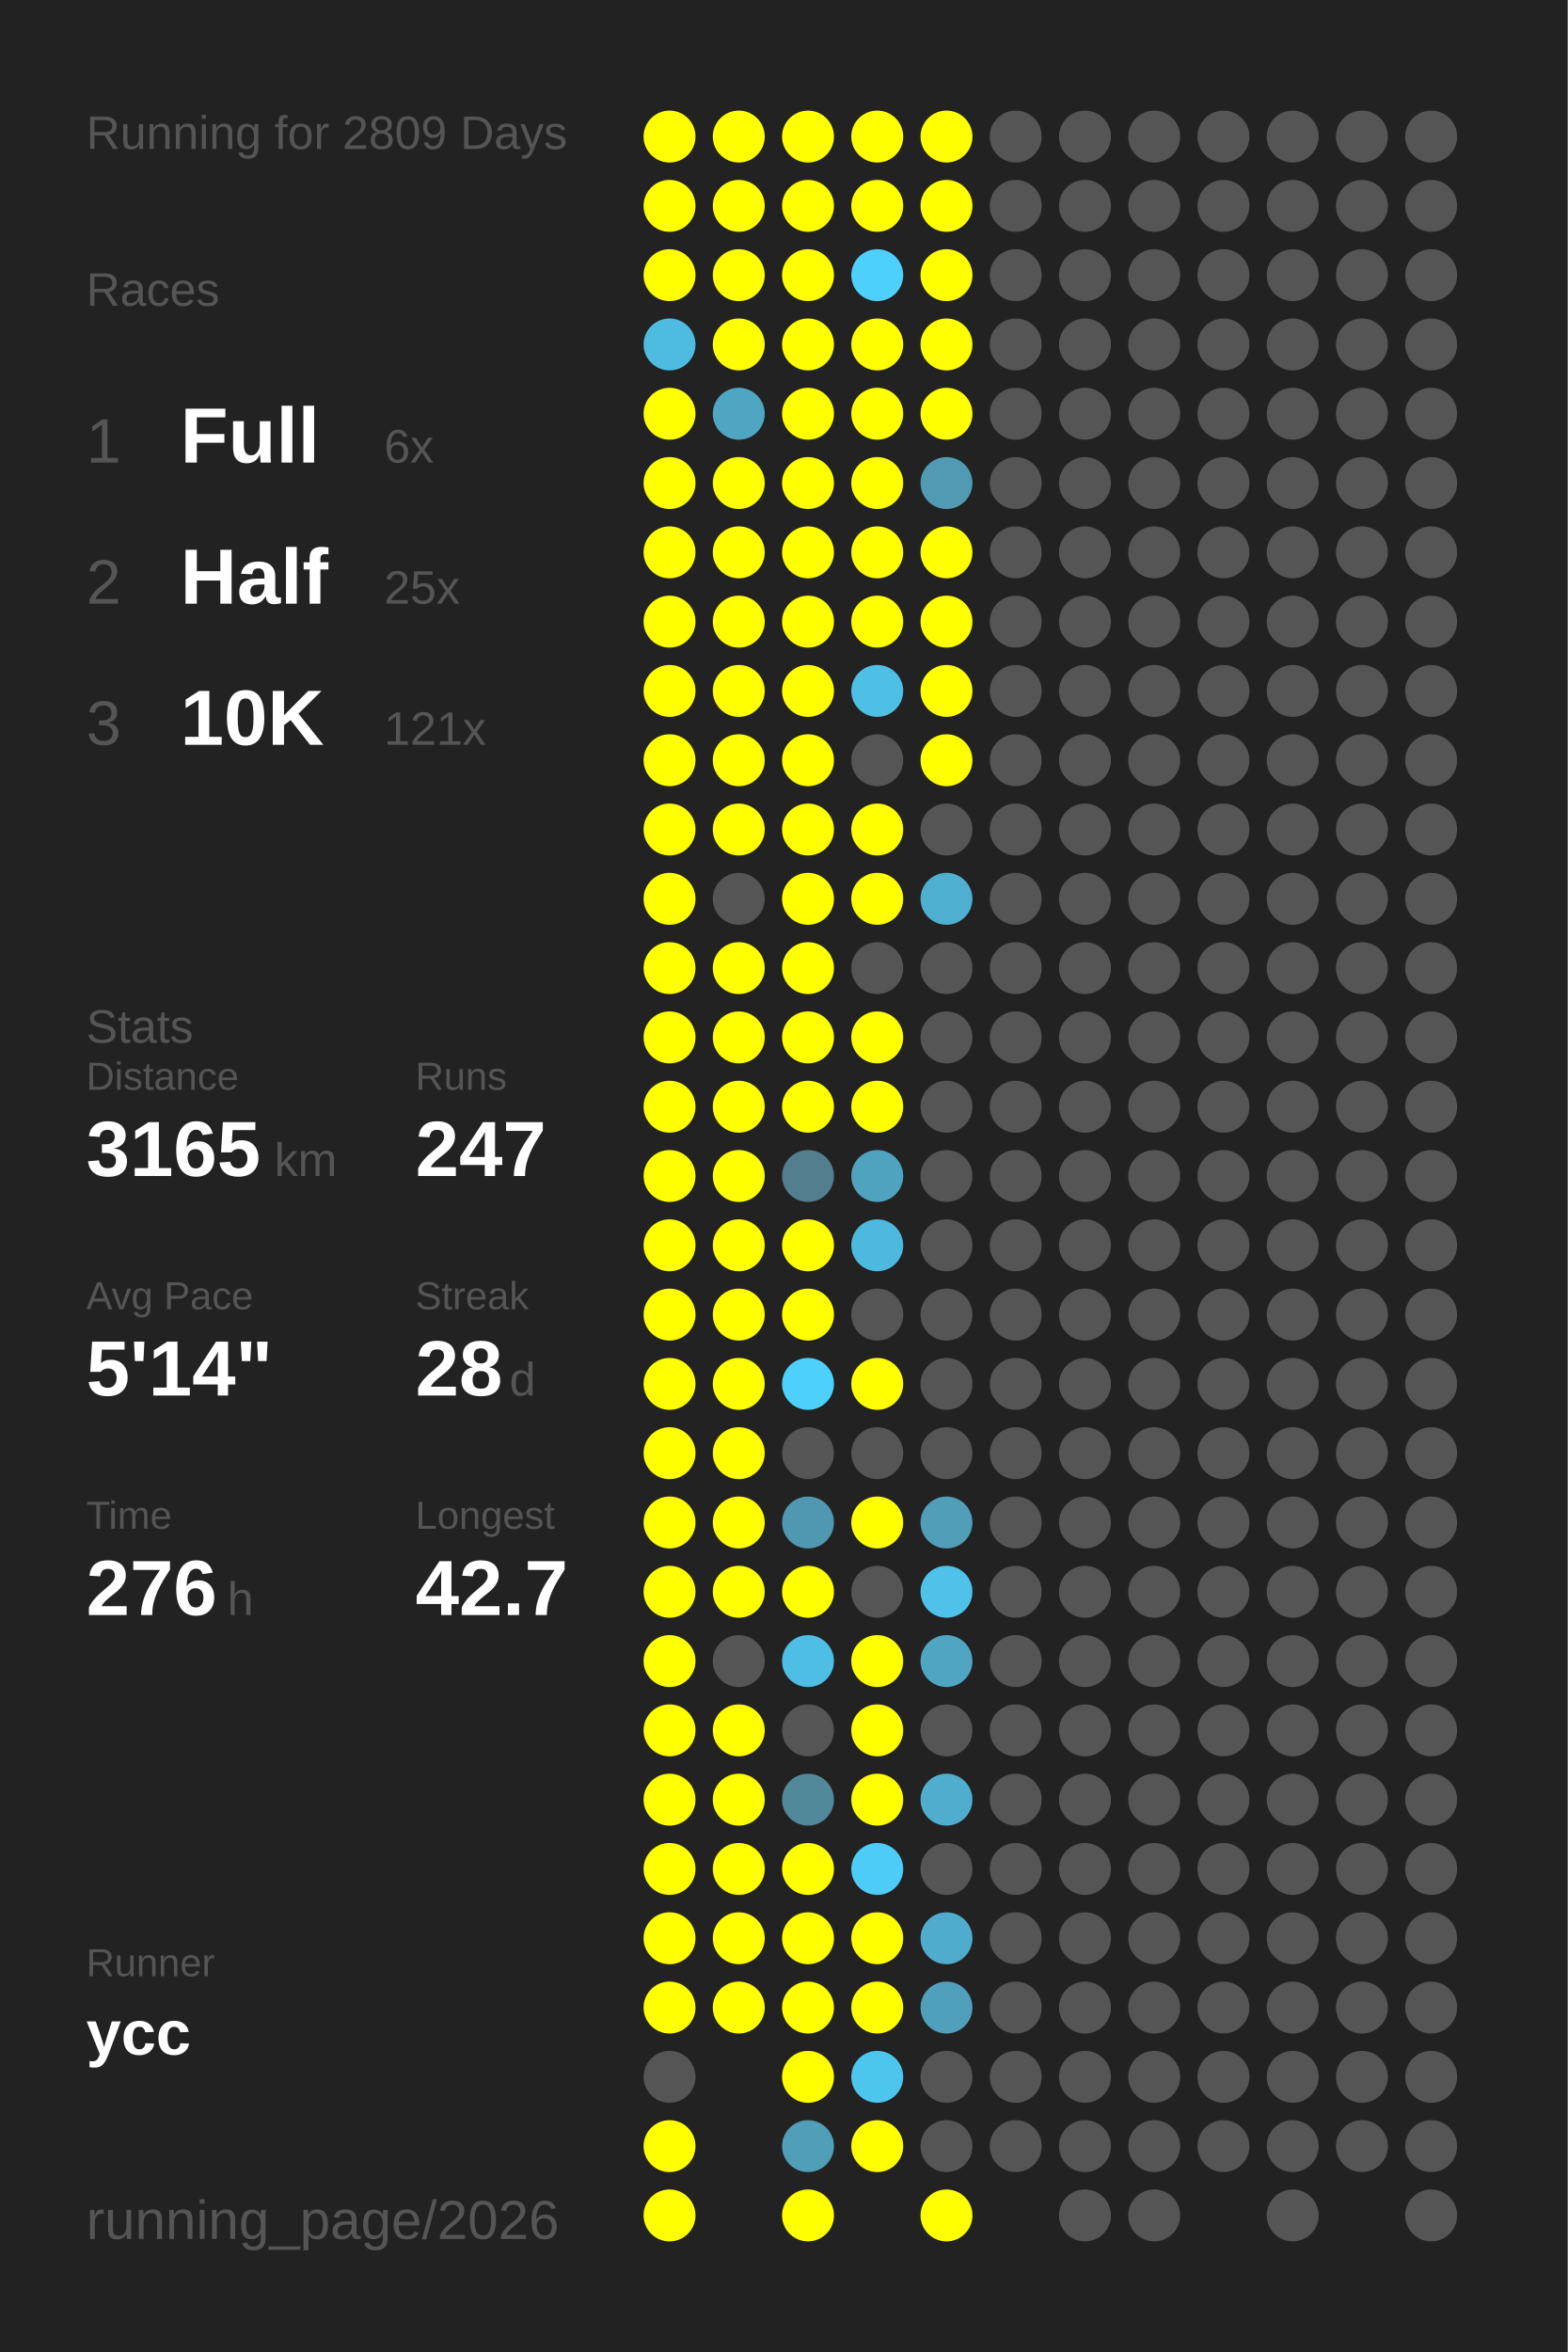
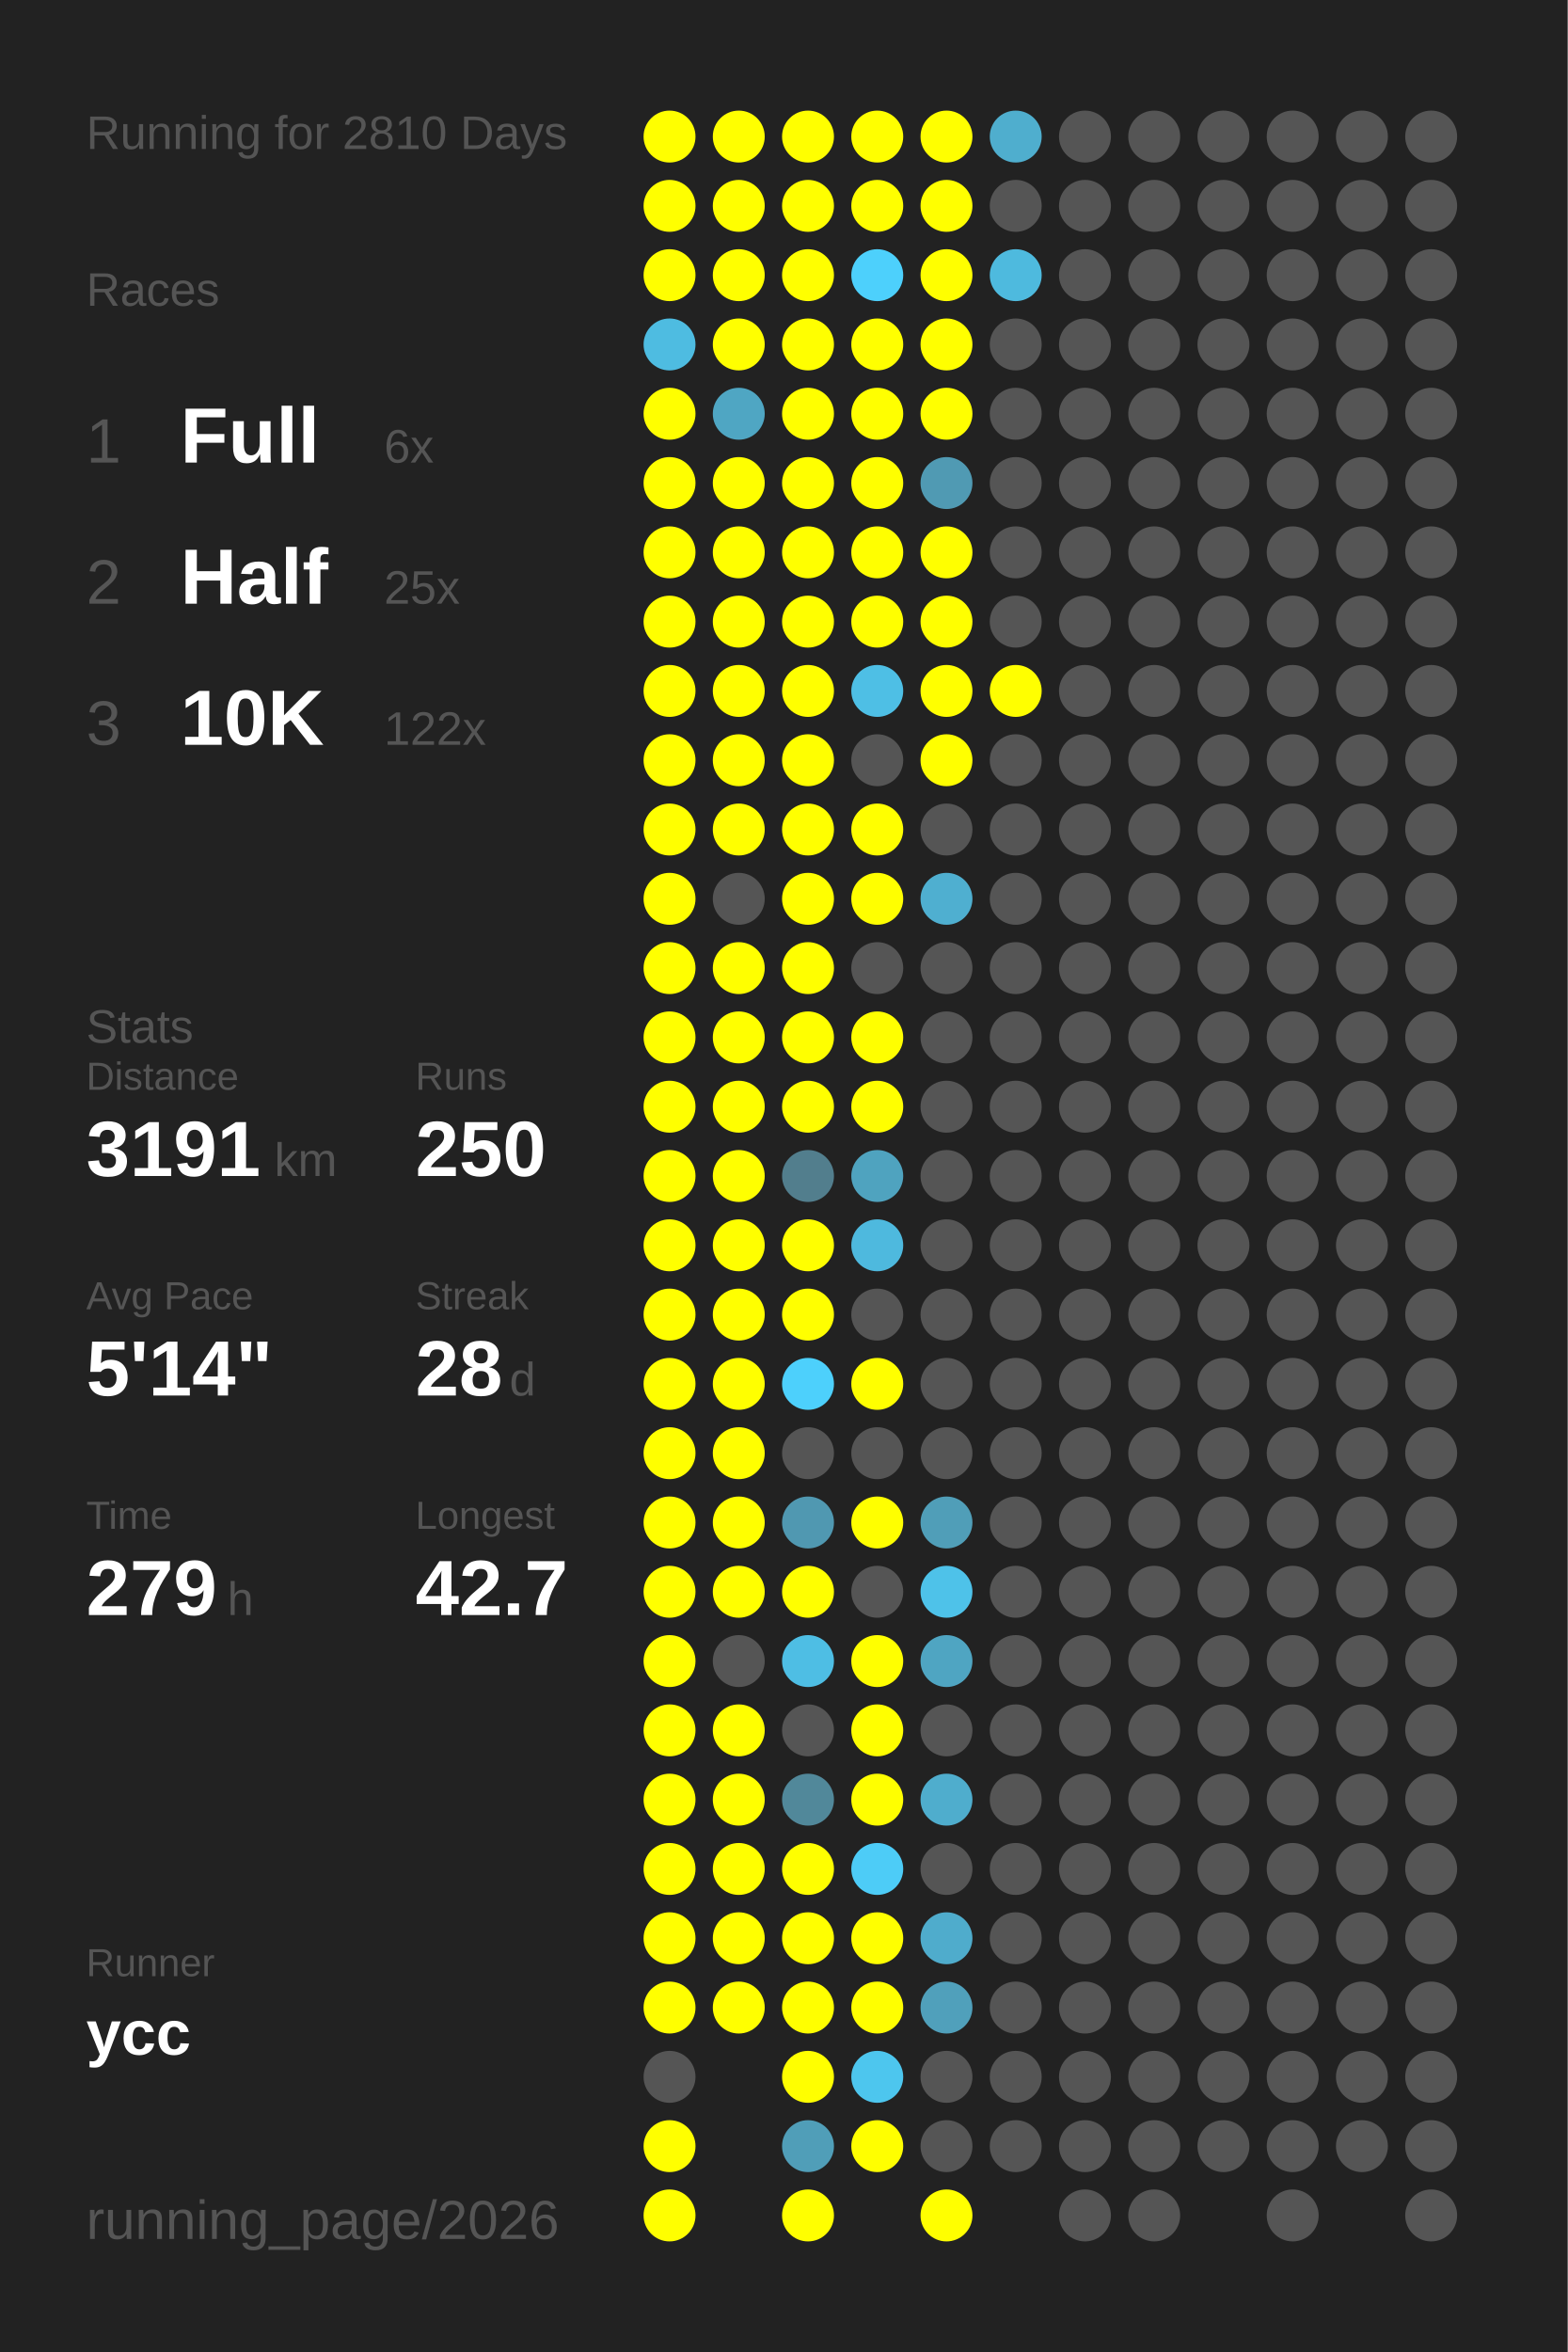
<svg xmlns="http://www.w3.org/2000/svg" baseProfile="full" height="300mm" version="1.1" viewBox="0,0,200,300" width="200mm">
  <defs />
  <rect fill="#222222" height="300" width="200" x="0" y="0" />
-   <text fill="#555555" style="font-size:6px; font-family:Arial;" x="11" y="19">Running for 2809 Days</text>
+   <text fill="#555555" style="font-size:6px; font-family:Arial;" x="11" y="19">Running for 2810 Days</text>
  <text fill="#555555" style="font-size:6px; font-family:Arial;" x="11" y="39">Races</text>
  <text fill="#555555" style="font-size:8px; font-family:Arial;" x="11" y="59">1</text>
  <text fill="#FFFFFF" style="font-size:10px; font-family:Arial; font-weight:bold;" x="23" y="59">Full</text>
  <text fill="#555555" style="font-size:6px; font-family:Arial;" x="49" y="59">6x</text>
  <text fill="#555555" style="font-size:8px; font-family:Arial;" x="11" y="77">2</text>
  <text fill="#FFFFFF" style="font-size:10px; font-family:Arial; font-weight:bold;" x="23" y="77">Half</text>
  <text fill="#555555" style="font-size:6px; font-family:Arial;" x="49" y="77">25x</text>
  <text fill="#555555" style="font-size:8px; font-family:Arial;" x="11" y="95">3</text>
  <text fill="#FFFFFF" style="font-size:10px; font-family:Arial; font-weight:bold;" x="23" y="95">10K</text>
-   <text fill="#555555" style="font-size:6px; font-family:Arial;" x="49" y="95">121x</text>
+   <text fill="#555555" style="font-size:6px; font-family:Arial;" x="49" y="95">122x</text>
  <text fill="#555555" style="font-size:6px; font-family:Arial;" x="11" y="133">Stats</text>
  <text fill="#555555" style="font-size:5px; font-family:Arial;" x="11" y="139">Distance</text>
-   <text fill="#FFFFFF" style="font-size:10px; font-family:Arial; font-weight:bold;" x="11" y="150">3165</text>
+   <text fill="#FFFFFF" style="font-size:10px; font-family:Arial; font-weight:bold;" x="11" y="150">3191</text>
  <text fill="#555555" style="font-size:6px; font-family:Arial;" x="35" y="150">km</text>
  <text fill="#555555" style="font-size:5px; font-family:Arial;" x="53" y="139">Runs</text>
-   <text fill="#FFFFFF" style="font-size:10px; font-family:Arial; font-weight:bold;" x="53" y="150">247</text>
+   <text fill="#FFFFFF" style="font-size:10px; font-family:Arial; font-weight:bold;" x="53" y="150">250</text>
  <text fill="#555555" style="font-size:5px; font-family:Arial;" x="11" y="167">Avg Pace</text>
  <text fill="#FFFFFF" style="font-size:10px; font-family:Arial; font-weight:bold;" x="11" y="178">5'14"</text>
  <text fill="#555555" style="font-size:5px; font-family:Arial;" x="53" y="167">Streak</text>
  <text fill="#FFFFFF" style="font-size:10px; font-family:Arial; font-weight:bold;" x="53" y="178">28</text>
  <text fill="#555555" style="font-size:6px; font-family:Arial;" x="65" y="178">d</text>
  <text fill="#555555" style="font-size:5px; font-family:Arial;" x="11" y="195">Time</text>
-   <text fill="#FFFFFF" style="font-size:10px; font-family:Arial; font-weight:bold;" x="11" y="206">276</text>
+   <text fill="#FFFFFF" style="font-size:10px; font-family:Arial; font-weight:bold;" x="11" y="206">279</text>
  <text fill="#555555" style="font-size:6px; font-family:Arial;" x="29" y="206">h</text>
  <text fill="#555555" style="font-size:5px; font-family:Arial;" x="53" y="195">Longest</text>
  <text fill="#FFFFFF" style="font-size:10px; font-family:Arial; font-weight:bold;" x="53" y="206">42.7</text>
  <text fill="#555555" style="font-size:5px; font-family:Arial;" x="11" y="252.065">Runner</text>
  <text fill="#FFFFFF" style="font-size:8px; font-family:Arial; font-weight:bold;" x="11" y="262.065">ycc</text>
  <text fill="#555555" style="font-size:7px; font-family:Arial;" x="11" y="285.581">running_page/2026</text>
  <circle cx="85.417" cy="17.419" fill="#FFFF00" r="3.312" />
  <circle cx="85.417" cy="26.258" fill="#FFFF00" r="3.312" />
  <circle cx="85.417" cy="35.097" fill="#FFFF00" r="3.312" />
  <circle cx="85.417" cy="43.935" fill="#4ebce1" r="3.312" />
  <circle cx="85.417" cy="52.774" fill="#FFFF00" r="3.312" />
  <circle cx="85.417" cy="61.613" fill="#FFFF00" r="3.312" />
  <circle cx="85.417" cy="70.452" fill="#FFFF00" r="3.312" />
  <circle cx="85.417" cy="79.29" fill="#FFFF00" r="3.312" />
  <circle cx="85.417" cy="88.129" fill="#FFFF00" r="3.312" />
  <circle cx="85.417" cy="96.968" fill="#FFFF00" r="3.312" />
  <circle cx="85.417" cy="105.806" fill="#FFFF00" r="3.312" />
  <circle cx="85.417" cy="114.645" fill="#FFFF00" r="3.312" />
  <circle cx="85.417" cy="123.484" fill="#FFFF00" r="3.312" />
  <circle cx="85.417" cy="132.323" fill="#FFFF00" r="3.312" />
  <circle cx="85.417" cy="141.161" fill="#FFFF00" r="3.312" />
  <circle cx="85.417" cy="150" fill="#FFFF00" r="3.312" />
  <circle cx="85.417" cy="158.839" fill="#FFFF00" r="3.312" />
  <circle cx="85.417" cy="167.677" fill="#FFFF00" r="3.312" />
  <circle cx="85.417" cy="176.516" fill="#FFFF00" r="3.312" />
  <circle cx="85.417" cy="185.355" fill="#FFFF00" r="3.312" />
  <circle cx="85.417" cy="194.194" fill="#FFFF00" r="3.312" />
  <circle cx="85.417" cy="203.032" fill="#FFFF00" r="3.312" />
  <circle cx="85.417" cy="211.871" fill="#FFFF00" r="3.312" />
  <circle cx="85.417" cy="220.71" fill="#FFFF00" r="3.312" />
  <circle cx="85.417" cy="229.548" fill="#FFFF00" r="3.312" />
  <circle cx="85.417" cy="238.387" fill="#FFFF00" r="3.312" />
  <circle cx="85.417" cy="247.226" fill="#FFFF00" r="3.312" />
  <circle cx="85.417" cy="256.065" fill="#FFFF00" r="3.312" />
  <circle cx="85.417" cy="264.903" fill="#555555" r="3.312" />
  <circle cx="85.417" cy="273.742" fill="#FFFF00" r="3.312" />
  <circle cx="85.417" cy="282.581" fill="#FFFF00" r="3.312" />
  <circle cx="94.25" cy="17.419" fill="#FFFF00" r="3.312" />
  <circle cx="94.25" cy="26.258" fill="#FFFF00" r="3.312" />
  <circle cx="94.25" cy="35.097" fill="#FFFF00" r="3.312" />
  <circle cx="94.25" cy="43.935" fill="#FFFF00" r="3.312" />
  <circle cx="94.25" cy="52.774" fill="#4fa6c3" r="3.312" />
  <circle cx="94.25" cy="61.613" fill="#FFFF00" r="3.312" />
  <circle cx="94.25" cy="70.452" fill="#FFFF00" r="3.312" />
  <circle cx="94.25" cy="79.29" fill="#FFFF00" r="3.312" />
  <circle cx="94.25" cy="88.129" fill="#FFFF00" r="3.312" />
  <circle cx="94.25" cy="96.968" fill="#FFFF00" r="3.312" />
  <circle cx="94.25" cy="105.806" fill="#FFFF00" r="3.312" />
  <circle cx="94.25" cy="114.645" fill="#555555" r="3.312" />
  <circle cx="94.25" cy="123.484" fill="#FFFF00" r="3.312" />
  <circle cx="94.25" cy="132.323" fill="#FFFF00" r="3.312" />
  <circle cx="94.25" cy="141.161" fill="#FFFF00" r="3.312" />
  <circle cx="94.25" cy="150" fill="#FFFF00" r="3.312" />
  <circle cx="94.25" cy="158.839" fill="#FFFF00" r="3.312" />
  <circle cx="94.25" cy="167.677" fill="#FFFF00" r="3.312" />
  <circle cx="94.25" cy="176.516" fill="#FFFF00" r="3.312" />
  <circle cx="94.25" cy="185.355" fill="#FFFF00" r="3.312" />
  <circle cx="94.25" cy="194.194" fill="#FFFF00" r="3.312" />
  <circle cx="94.25" cy="203.032" fill="#FFFF00" r="3.312" />
  <circle cx="94.25" cy="211.871" fill="#555555" r="3.312" />
  <circle cx="94.25" cy="220.71" fill="#FFFF00" r="3.312" />
  <circle cx="94.25" cy="229.548" fill="#FFFF00" r="3.312" />
  <circle cx="94.25" cy="238.387" fill="#FFFF00" r="3.312" />
  <circle cx="94.25" cy="247.226" fill="#FFFF00" r="3.312" />
  <circle cx="94.25" cy="256.065" fill="#FFFF00" r="3.312" />
  <circle cx="103.083" cy="17.419" fill="#FFFF00" r="3.312" />
  <circle cx="103.083" cy="26.258" fill="#FFFF00" r="3.312" />
  <circle cx="103.083" cy="35.097" fill="#FFFF00" r="3.312" />
  <circle cx="103.083" cy="43.935" fill="#FFFF00" r="3.312" />
  <circle cx="103.083" cy="52.774" fill="#FFFF00" r="3.312" />
  <circle cx="103.083" cy="61.613" fill="#FFFF00" r="3.312" />
  <circle cx="103.083" cy="70.452" fill="#FFFF00" r="3.312" />
  <circle cx="103.083" cy="79.29" fill="#FFFF00" r="3.312" />
  <circle cx="103.083" cy="88.129" fill="#FFFF00" r="3.312" />
  <circle cx="103.083" cy="96.968" fill="#FFFF00" r="3.312" />
  <circle cx="103.083" cy="105.806" fill="#FFFF00" r="3.312" />
  <circle cx="103.083" cy="114.645" fill="#FFFF00" r="3.312" />
  <circle cx="103.083" cy="123.484" fill="#FFFF00" r="3.312" />
  <circle cx="103.083" cy="132.323" fill="#FFFF00" r="3.312" />
  <circle cx="103.083" cy="141.161" fill="#FFFF00" r="3.312" />
  <circle cx="103.083" cy="150" fill="#527e8d" r="3.312" />
  <circle cx="103.083" cy="158.839" fill="#FFFF00" r="3.312" />
  <circle cx="103.083" cy="167.677" fill="#FFFF00" r="3.312" />
  <circle cx="103.083" cy="176.516" fill="#4dd0fc" r="3.312" />
  <circle cx="103.083" cy="185.355" fill="#555555" r="3.312" />
  <circle cx="103.083" cy="194.194" fill="#5098b1" r="3.312" />
  <circle cx="103.083" cy="203.032" fill="#FFFF00" r="3.312" />
  <circle cx="103.083" cy="211.871" fill="#4ebee4" r="3.312" />
  <circle cx="103.083" cy="220.71" fill="#555555" r="3.312" />
  <circle cx="103.083" cy="229.548" fill="#51889a" r="3.312" />
  <circle cx="103.083" cy="238.387" fill="#FFFF00" r="3.312" />
  <circle cx="103.083" cy="247.226" fill="#FFFF00" r="3.312" />
  <circle cx="103.083" cy="256.065" fill="#FFFF00" r="3.312" />
  <circle cx="103.083" cy="264.903" fill="#FFFF00" r="3.312" />
  <circle cx="103.083" cy="273.742" fill="#509eb8" r="3.312" />
  <circle cx="103.083" cy="282.581" fill="#FFFF00" r="3.312" />
  <circle cx="111.917" cy="17.419" fill="#FFFF00" r="3.312" />
  <circle cx="111.917" cy="26.258" fill="#FFFF00" r="3.312" />
  <circle cx="111.917" cy="35.097" fill="#4dd0fc" r="3.312" />
  <circle cx="111.917" cy="43.935" fill="#FFFF00" r="3.312" />
  <circle cx="111.917" cy="52.774" fill="#FFFF00" r="3.312" />
  <circle cx="111.917" cy="61.613" fill="#FFFF00" r="3.312" />
  <circle cx="111.917" cy="70.452" fill="#FFFF00" r="3.312" />
  <circle cx="111.917" cy="79.29" fill="#FFFF00" r="3.312" />
  <circle cx="111.917" cy="88.129" fill="#4ebfe5" r="3.312" />
  <circle cx="111.917" cy="96.968" fill="#555555" r="3.312" />
  <circle cx="111.917" cy="105.806" fill="#FFFF00" r="3.312" />
  <circle cx="111.917" cy="114.645" fill="#FFFF00" r="3.312" />
  <circle cx="111.917" cy="123.484" fill="#555555" r="3.312" />
  <circle cx="111.917" cy="132.323" fill="#FFFF00" r="3.312" />
  <circle cx="111.917" cy="141.161" fill="#FFFF00" r="3.312" />
  <circle cx="111.917" cy="150" fill="#4fa3bf" r="3.312" />
  <circle cx="111.917" cy="158.839" fill="#4eb9de" r="3.312" />
  <circle cx="111.917" cy="167.677" fill="#555555" r="3.312" />
  <circle cx="111.917" cy="176.516" fill="#FFFF00" r="3.312" />
  <circle cx="111.917" cy="185.355" fill="#555555" r="3.312" />
  <circle cx="111.917" cy="194.194" fill="#FFFF00" r="3.312" />
  <circle cx="111.917" cy="203.032" fill="#555555" r="3.312" />
  <circle cx="111.917" cy="211.871" fill="#FFFF00" r="3.312" />
  <circle cx="111.917" cy="220.71" fill="#FFFF00" r="3.312" />
  <circle cx="111.917" cy="229.548" fill="#FFFF00" r="3.312" />
  <circle cx="111.917" cy="238.387" fill="#4dccf7" r="3.312" />
  <circle cx="111.917" cy="247.226" fill="#FFFF00" r="3.312" />
  <circle cx="111.917" cy="256.065" fill="#FFFF00" r="3.312" />
  <circle cx="111.917" cy="264.903" fill="#4dc6ee" r="3.312" />
  <circle cx="111.917" cy="273.742" fill="#FFFF00" r="3.312" />
  <circle cx="120.75" cy="17.419" fill="#FFFF00" r="3.312" />
  <circle cx="120.75" cy="26.258" fill="#FFFF00" r="3.312" />
  <circle cx="120.75" cy="35.097" fill="#FFFF00" r="3.312" />
  <circle cx="120.75" cy="43.935" fill="#FFFF00" r="3.312" />
  <circle cx="120.75" cy="52.774" fill="#FFFF00" r="3.312" />
  <circle cx="120.75" cy="61.613" fill="#509ab3" r="3.312" />
  <circle cx="120.75" cy="70.452" fill="#FFFF00" r="3.312" />
  <circle cx="120.75" cy="79.29" fill="#FFFF00" r="3.312" />
  <circle cx="120.75" cy="88.129" fill="#FFFF00" r="3.312" />
  <circle cx="120.75" cy="96.968" fill="#FFFF00" r="3.312" />
  <circle cx="120.75" cy="105.806" fill="#555555" r="3.312" />
  <circle cx="120.75" cy="114.645" fill="#4fafd0" r="3.312" />
  <circle cx="120.75" cy="123.484" fill="#555555" r="3.312" />
  <circle cx="120.75" cy="132.323" fill="#555555" r="3.312" />
  <circle cx="120.75" cy="141.161" fill="#555555" r="3.312" />
  <circle cx="120.75" cy="150" fill="#555555" r="3.312" />
  <circle cx="120.75" cy="158.839" fill="#555555" r="3.312" />
  <circle cx="120.75" cy="167.677" fill="#555555" r="3.312" />
  <circle cx="120.75" cy="176.516" fill="#555555" r="3.312" />
  <circle cx="120.75" cy="185.355" fill="#555555" r="3.312" />
  <circle cx="120.75" cy="194.194" fill="#509eb8" r="3.312" />
  <circle cx="120.75" cy="203.032" fill="#4ec2e9" r="3.312" />
  <circle cx="120.75" cy="211.871" fill="#4fa5c2" r="3.312" />
  <circle cx="120.75" cy="220.71" fill="#555555" r="3.312" />
  <circle cx="120.75" cy="229.548" fill="#4fadcd" r="3.312" />
  <circle cx="120.75" cy="238.387" fill="#555555" r="3.312" />
  <circle cx="120.75" cy="247.226" fill="#4faccc" r="3.312" />
  <circle cx="120.75" cy="256.065" fill="#50a0bb" r="3.312" />
  <circle cx="120.75" cy="264.903" fill="#555555" r="3.312" />
  <circle cx="120.75" cy="273.742" fill="#555555" r="3.312" />
  <circle cx="120.75" cy="282.581" fill="#FFFF00" r="3.312" />
-   <circle cx="129.583" cy="17.419" fill="#555555" r="3.312" />
+   <circle cx="129.583" cy="17.419" fill="#4faece" r="3.312" />
  <circle cx="129.583" cy="26.258" fill="#555555" r="3.312" />
-   <circle cx="129.583" cy="35.097" fill="#555555" r="3.312" />
+   <circle cx="129.583" cy="35.097" fill="#4ebade" r="3.312" />
  <circle cx="129.583" cy="43.935" fill="#555555" r="3.312" />
  <circle cx="129.583" cy="52.774" fill="#555555" r="3.312" />
  <circle cx="129.583" cy="61.613" fill="#555555" r="3.312" />
  <circle cx="129.583" cy="70.452" fill="#555555" r="3.312" />
  <circle cx="129.583" cy="79.29" fill="#555555" r="3.312" />
-   <circle cx="129.583" cy="88.129" fill="#555555" r="3.312" />
+   <circle cx="129.583" cy="88.129" fill="#FFFF00" r="3.312" />
  <circle cx="129.583" cy="96.968" fill="#555555" r="3.312" />
  <circle cx="129.583" cy="105.806" fill="#555555" r="3.312" />
  <circle cx="129.583" cy="114.645" fill="#555555" r="3.312" />
  <circle cx="129.583" cy="123.484" fill="#555555" r="3.312" />
  <circle cx="129.583" cy="132.323" fill="#555555" r="3.312" />
  <circle cx="129.583" cy="141.161" fill="#555555" r="3.312" />
  <circle cx="129.583" cy="150" fill="#555555" r="3.312" />
  <circle cx="129.583" cy="158.839" fill="#555555" r="3.312" />
  <circle cx="129.583" cy="167.677" fill="#555555" r="3.312" />
  <circle cx="129.583" cy="176.516" fill="#555555" r="3.312" />
  <circle cx="129.583" cy="185.355" fill="#555555" r="3.312" />
  <circle cx="129.583" cy="194.194" fill="#555555" r="3.312" />
  <circle cx="129.583" cy="203.032" fill="#555555" r="3.312" />
  <circle cx="129.583" cy="211.871" fill="#555555" r="3.312" />
  <circle cx="129.583" cy="220.71" fill="#555555" r="3.312" />
  <circle cx="129.583" cy="229.548" fill="#555555" r="3.312" />
  <circle cx="129.583" cy="238.387" fill="#555555" r="3.312" />
  <circle cx="129.583" cy="247.226" fill="#555555" r="3.312" />
  <circle cx="129.583" cy="256.065" fill="#555555" r="3.312" />
  <circle cx="129.583" cy="264.903" fill="#555555" r="3.312" />
  <circle cx="129.583" cy="273.742" fill="#555555" r="3.312" />
  <circle cx="138.417" cy="17.419" fill="#555555" r="3.312" />
  <circle cx="138.417" cy="26.258" fill="#555555" r="3.312" />
  <circle cx="138.417" cy="35.097" fill="#555555" r="3.312" />
  <circle cx="138.417" cy="43.935" fill="#555555" r="3.312" />
  <circle cx="138.417" cy="52.774" fill="#555555" r="3.312" />
  <circle cx="138.417" cy="61.613" fill="#555555" r="3.312" />
  <circle cx="138.417" cy="70.452" fill="#555555" r="3.312" />
  <circle cx="138.417" cy="79.29" fill="#555555" r="3.312" />
  <circle cx="138.417" cy="88.129" fill="#555555" r="3.312" />
  <circle cx="138.417" cy="96.968" fill="#555555" r="3.312" />
  <circle cx="138.417" cy="105.806" fill="#555555" r="3.312" />
  <circle cx="138.417" cy="114.645" fill="#555555" r="3.312" />
  <circle cx="138.417" cy="123.484" fill="#555555" r="3.312" />
  <circle cx="138.417" cy="132.323" fill="#555555" r="3.312" />
  <circle cx="138.417" cy="141.161" fill="#555555" r="3.312" />
  <circle cx="138.417" cy="150" fill="#555555" r="3.312" />
  <circle cx="138.417" cy="158.839" fill="#555555" r="3.312" />
  <circle cx="138.417" cy="167.677" fill="#555555" r="3.312" />
  <circle cx="138.417" cy="176.516" fill="#555555" r="3.312" />
  <circle cx="138.417" cy="185.355" fill="#555555" r="3.312" />
  <circle cx="138.417" cy="194.194" fill="#555555" r="3.312" />
  <circle cx="138.417" cy="203.032" fill="#555555" r="3.312" />
  <circle cx="138.417" cy="211.871" fill="#555555" r="3.312" />
  <circle cx="138.417" cy="220.71" fill="#555555" r="3.312" />
  <circle cx="138.417" cy="229.548" fill="#555555" r="3.312" />
  <circle cx="138.417" cy="238.387" fill="#555555" r="3.312" />
  <circle cx="138.417" cy="247.226" fill="#555555" r="3.312" />
  <circle cx="138.417" cy="256.065" fill="#555555" r="3.312" />
  <circle cx="138.417" cy="264.903" fill="#555555" r="3.312" />
  <circle cx="138.417" cy="273.742" fill="#555555" r="3.312" />
  <circle cx="138.417" cy="282.581" fill="#555555" r="3.312" />
  <circle cx="147.25" cy="17.419" fill="#555555" r="3.312" />
  <circle cx="147.25" cy="26.258" fill="#555555" r="3.312" />
  <circle cx="147.25" cy="35.097" fill="#555555" r="3.312" />
  <circle cx="147.25" cy="43.935" fill="#555555" r="3.312" />
  <circle cx="147.25" cy="52.774" fill="#555555" r="3.312" />
  <circle cx="147.25" cy="61.613" fill="#555555" r="3.312" />
  <circle cx="147.25" cy="70.452" fill="#555555" r="3.312" />
  <circle cx="147.25" cy="79.29" fill="#555555" r="3.312" />
  <circle cx="147.25" cy="88.129" fill="#555555" r="3.312" />
  <circle cx="147.25" cy="96.968" fill="#555555" r="3.312" />
  <circle cx="147.25" cy="105.806" fill="#555555" r="3.312" />
  <circle cx="147.25" cy="114.645" fill="#555555" r="3.312" />
  <circle cx="147.25" cy="123.484" fill="#555555" r="3.312" />
  <circle cx="147.25" cy="132.323" fill="#555555" r="3.312" />
  <circle cx="147.25" cy="141.161" fill="#555555" r="3.312" />
  <circle cx="147.25" cy="150" fill="#555555" r="3.312" />
  <circle cx="147.25" cy="158.839" fill="#555555" r="3.312" />
  <circle cx="147.25" cy="167.677" fill="#555555" r="3.312" />
  <circle cx="147.25" cy="176.516" fill="#555555" r="3.312" />
  <circle cx="147.25" cy="185.355" fill="#555555" r="3.312" />
  <circle cx="147.25" cy="194.194" fill="#555555" r="3.312" />
  <circle cx="147.25" cy="203.032" fill="#555555" r="3.312" />
  <circle cx="147.25" cy="211.871" fill="#555555" r="3.312" />
  <circle cx="147.25" cy="220.71" fill="#555555" r="3.312" />
  <circle cx="147.25" cy="229.548" fill="#555555" r="3.312" />
  <circle cx="147.25" cy="238.387" fill="#555555" r="3.312" />
  <circle cx="147.25" cy="247.226" fill="#555555" r="3.312" />
  <circle cx="147.25" cy="256.065" fill="#555555" r="3.312" />
  <circle cx="147.25" cy="264.903" fill="#555555" r="3.312" />
  <circle cx="147.25" cy="273.742" fill="#555555" r="3.312" />
  <circle cx="147.25" cy="282.581" fill="#555555" r="3.312" />
  <circle cx="156.083" cy="17.419" fill="#555555" r="3.312" />
  <circle cx="156.083" cy="26.258" fill="#555555" r="3.312" />
  <circle cx="156.083" cy="35.097" fill="#555555" r="3.312" />
  <circle cx="156.083" cy="43.935" fill="#555555" r="3.312" />
  <circle cx="156.083" cy="52.774" fill="#555555" r="3.312" />
  <circle cx="156.083" cy="61.613" fill="#555555" r="3.312" />
  <circle cx="156.083" cy="70.452" fill="#555555" r="3.312" />
  <circle cx="156.083" cy="79.29" fill="#555555" r="3.312" />
  <circle cx="156.083" cy="88.129" fill="#555555" r="3.312" />
  <circle cx="156.083" cy="96.968" fill="#555555" r="3.312" />
  <circle cx="156.083" cy="105.806" fill="#555555" r="3.312" />
  <circle cx="156.083" cy="114.645" fill="#555555" r="3.312" />
  <circle cx="156.083" cy="123.484" fill="#555555" r="3.312" />
  <circle cx="156.083" cy="132.323" fill="#555555" r="3.312" />
  <circle cx="156.083" cy="141.161" fill="#555555" r="3.312" />
  <circle cx="156.083" cy="150" fill="#555555" r="3.312" />
  <circle cx="156.083" cy="158.839" fill="#555555" r="3.312" />
  <circle cx="156.083" cy="167.677" fill="#555555" r="3.312" />
  <circle cx="156.083" cy="176.516" fill="#555555" r="3.312" />
  <circle cx="156.083" cy="185.355" fill="#555555" r="3.312" />
  <circle cx="156.083" cy="194.194" fill="#555555" r="3.312" />
  <circle cx="156.083" cy="203.032" fill="#555555" r="3.312" />
  <circle cx="156.083" cy="211.871" fill="#555555" r="3.312" />
  <circle cx="156.083" cy="220.71" fill="#555555" r="3.312" />
  <circle cx="156.083" cy="229.548" fill="#555555" r="3.312" />
  <circle cx="156.083" cy="238.387" fill="#555555" r="3.312" />
  <circle cx="156.083" cy="247.226" fill="#555555" r="3.312" />
  <circle cx="156.083" cy="256.065" fill="#555555" r="3.312" />
  <circle cx="156.083" cy="264.903" fill="#555555" r="3.312" />
  <circle cx="156.083" cy="273.742" fill="#555555" r="3.312" />
  <circle cx="164.917" cy="17.419" fill="#555555" r="3.312" />
  <circle cx="164.917" cy="26.258" fill="#555555" r="3.312" />
  <circle cx="164.917" cy="35.097" fill="#555555" r="3.312" />
  <circle cx="164.917" cy="43.935" fill="#555555" r="3.312" />
  <circle cx="164.917" cy="52.774" fill="#555555" r="3.312" />
  <circle cx="164.917" cy="61.613" fill="#555555" r="3.312" />
  <circle cx="164.917" cy="70.452" fill="#555555" r="3.312" />
  <circle cx="164.917" cy="79.29" fill="#555555" r="3.312" />
  <circle cx="164.917" cy="88.129" fill="#555555" r="3.312" />
  <circle cx="164.917" cy="96.968" fill="#555555" r="3.312" />
  <circle cx="164.917" cy="105.806" fill="#555555" r="3.312" />
  <circle cx="164.917" cy="114.645" fill="#555555" r="3.312" />
  <circle cx="164.917" cy="123.484" fill="#555555" r="3.312" />
  <circle cx="164.917" cy="132.323" fill="#555555" r="3.312" />
  <circle cx="164.917" cy="141.161" fill="#555555" r="3.312" />
  <circle cx="164.917" cy="150" fill="#555555" r="3.312" />
  <circle cx="164.917" cy="158.839" fill="#555555" r="3.312" />
  <circle cx="164.917" cy="167.677" fill="#555555" r="3.312" />
  <circle cx="164.917" cy="176.516" fill="#555555" r="3.312" />
  <circle cx="164.917" cy="185.355" fill="#555555" r="3.312" />
  <circle cx="164.917" cy="194.194" fill="#555555" r="3.312" />
  <circle cx="164.917" cy="203.032" fill="#555555" r="3.312" />
  <circle cx="164.917" cy="211.871" fill="#555555" r="3.312" />
  <circle cx="164.917" cy="220.71" fill="#555555" r="3.312" />
  <circle cx="164.917" cy="229.548" fill="#555555" r="3.312" />
  <circle cx="164.917" cy="238.387" fill="#555555" r="3.312" />
  <circle cx="164.917" cy="247.226" fill="#555555" r="3.312" />
  <circle cx="164.917" cy="256.065" fill="#555555" r="3.312" />
  <circle cx="164.917" cy="264.903" fill="#555555" r="3.312" />
  <circle cx="164.917" cy="273.742" fill="#555555" r="3.312" />
  <circle cx="164.917" cy="282.581" fill="#555555" r="3.312" />
  <circle cx="173.75" cy="17.419" fill="#555555" r="3.312" />
  <circle cx="173.75" cy="26.258" fill="#555555" r="3.312" />
  <circle cx="173.75" cy="35.097" fill="#555555" r="3.312" />
  <circle cx="173.75" cy="43.935" fill="#555555" r="3.312" />
  <circle cx="173.75" cy="52.774" fill="#555555" r="3.312" />
  <circle cx="173.75" cy="61.613" fill="#555555" r="3.312" />
  <circle cx="173.75" cy="70.452" fill="#555555" r="3.312" />
  <circle cx="173.75" cy="79.29" fill="#555555" r="3.312" />
  <circle cx="173.75" cy="88.129" fill="#555555" r="3.312" />
  <circle cx="173.75" cy="96.968" fill="#555555" r="3.312" />
  <circle cx="173.75" cy="105.806" fill="#555555" r="3.312" />
  <circle cx="173.75" cy="114.645" fill="#555555" r="3.312" />
  <circle cx="173.75" cy="123.484" fill="#555555" r="3.312" />
  <circle cx="173.75" cy="132.323" fill="#555555" r="3.312" />
  <circle cx="173.75" cy="141.161" fill="#555555" r="3.312" />
  <circle cx="173.75" cy="150" fill="#555555" r="3.312" />
  <circle cx="173.75" cy="158.839" fill="#555555" r="3.312" />
  <circle cx="173.75" cy="167.677" fill="#555555" r="3.312" />
  <circle cx="173.75" cy="176.516" fill="#555555" r="3.312" />
  <circle cx="173.75" cy="185.355" fill="#555555" r="3.312" />
  <circle cx="173.75" cy="194.194" fill="#555555" r="3.312" />
  <circle cx="173.75" cy="203.032" fill="#555555" r="3.312" />
  <circle cx="173.75" cy="211.871" fill="#555555" r="3.312" />
  <circle cx="173.75" cy="220.71" fill="#555555" r="3.312" />
  <circle cx="173.75" cy="229.548" fill="#555555" r="3.312" />
  <circle cx="173.75" cy="238.387" fill="#555555" r="3.312" />
  <circle cx="173.75" cy="247.226" fill="#555555" r="3.312" />
  <circle cx="173.75" cy="256.065" fill="#555555" r="3.312" />
  <circle cx="173.75" cy="264.903" fill="#555555" r="3.312" />
  <circle cx="173.75" cy="273.742" fill="#555555" r="3.312" />
  <circle cx="182.583" cy="17.419" fill="#555555" r="3.312" />
  <circle cx="182.583" cy="26.258" fill="#555555" r="3.312" />
  <circle cx="182.583" cy="35.097" fill="#555555" r="3.312" />
  <circle cx="182.583" cy="43.935" fill="#555555" r="3.312" />
  <circle cx="182.583" cy="52.774" fill="#555555" r="3.312" />
  <circle cx="182.583" cy="61.613" fill="#555555" r="3.312" />
  <circle cx="182.583" cy="70.452" fill="#555555" r="3.312" />
  <circle cx="182.583" cy="79.29" fill="#555555" r="3.312" />
  <circle cx="182.583" cy="88.129" fill="#555555" r="3.312" />
  <circle cx="182.583" cy="96.968" fill="#555555" r="3.312" />
  <circle cx="182.583" cy="105.806" fill="#555555" r="3.312" />
  <circle cx="182.583" cy="114.645" fill="#555555" r="3.312" />
  <circle cx="182.583" cy="123.484" fill="#555555" r="3.312" />
  <circle cx="182.583" cy="132.323" fill="#555555" r="3.312" />
  <circle cx="182.583" cy="141.161" fill="#555555" r="3.312" />
  <circle cx="182.583" cy="150" fill="#555555" r="3.312" />
  <circle cx="182.583" cy="158.839" fill="#555555" r="3.312" />
  <circle cx="182.583" cy="167.677" fill="#555555" r="3.312" />
  <circle cx="182.583" cy="176.516" fill="#555555" r="3.312" />
  <circle cx="182.583" cy="185.355" fill="#555555" r="3.312" />
  <circle cx="182.583" cy="194.194" fill="#555555" r="3.312" />
  <circle cx="182.583" cy="203.032" fill="#555555" r="3.312" />
  <circle cx="182.583" cy="211.871" fill="#555555" r="3.312" />
  <circle cx="182.583" cy="220.71" fill="#555555" r="3.312" />
  <circle cx="182.583" cy="229.548" fill="#555555" r="3.312" />
  <circle cx="182.583" cy="238.387" fill="#555555" r="3.312" />
  <circle cx="182.583" cy="247.226" fill="#555555" r="3.312" />
  <circle cx="182.583" cy="256.065" fill="#555555" r="3.312" />
  <circle cx="182.583" cy="264.903" fill="#555555" r="3.312" />
  <circle cx="182.583" cy="273.742" fill="#555555" r="3.312" />
  <circle cx="182.583" cy="282.581" fill="#555555" r="3.312" />
</svg>
